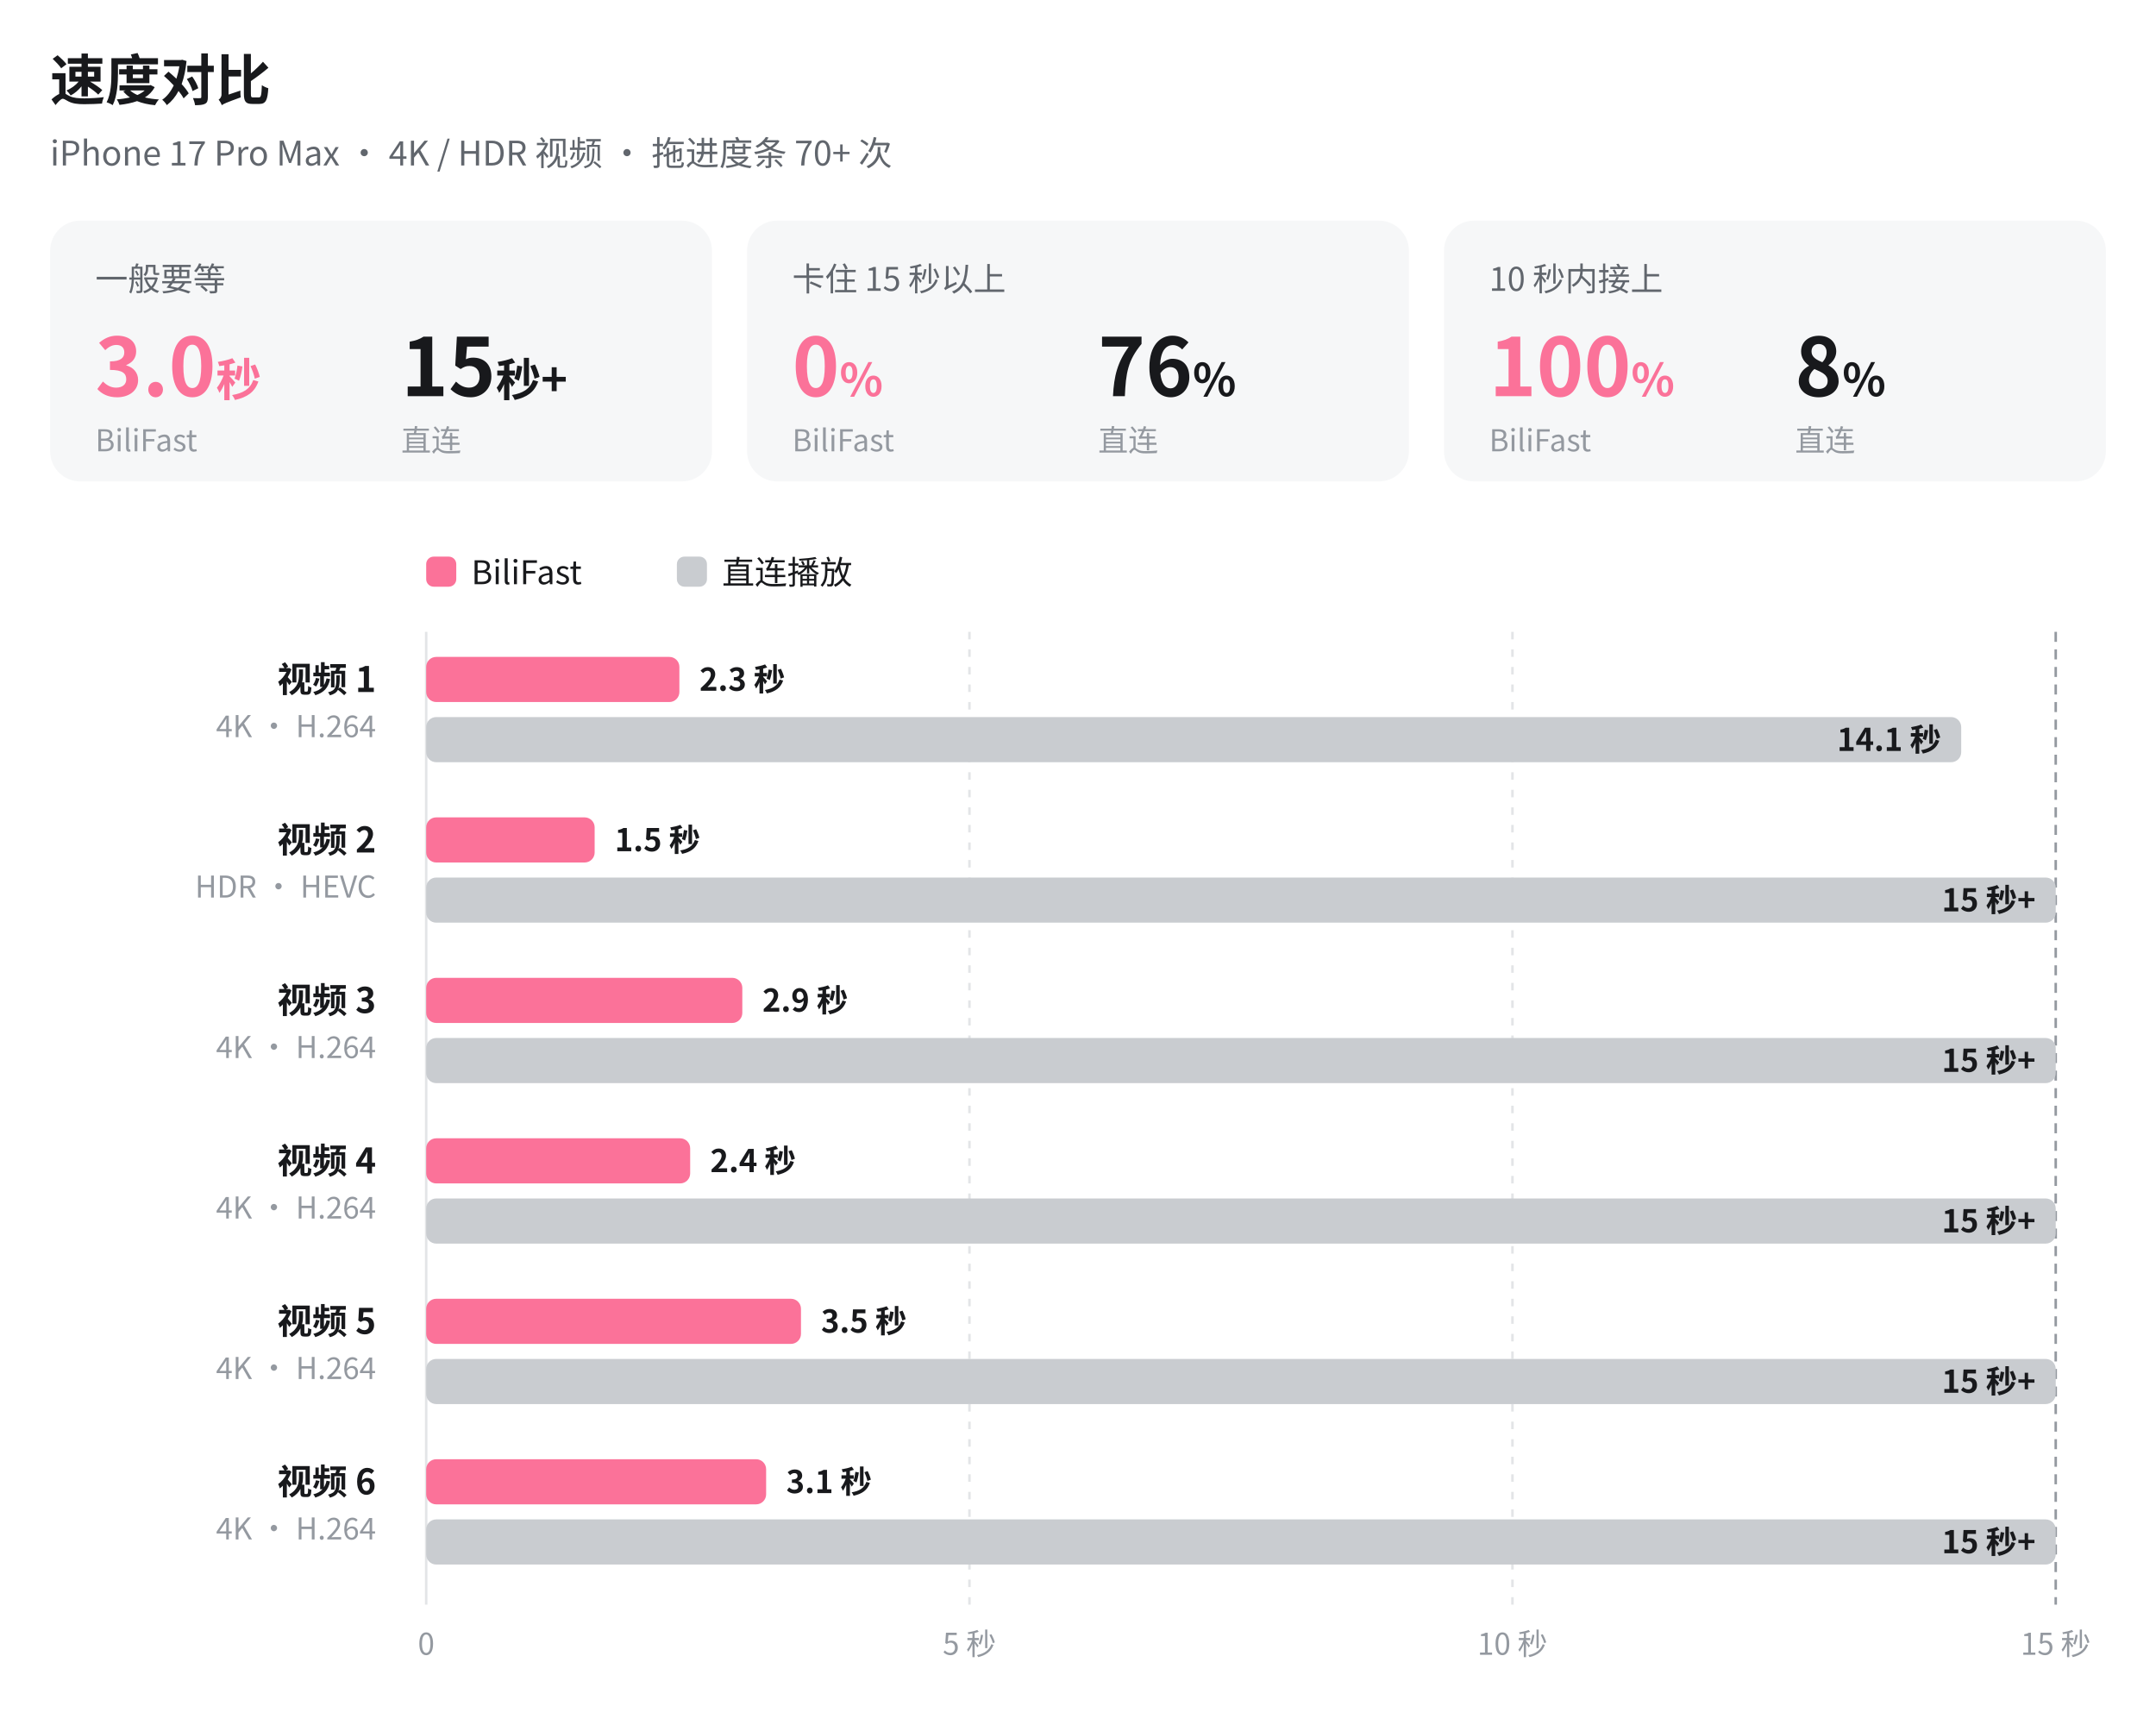
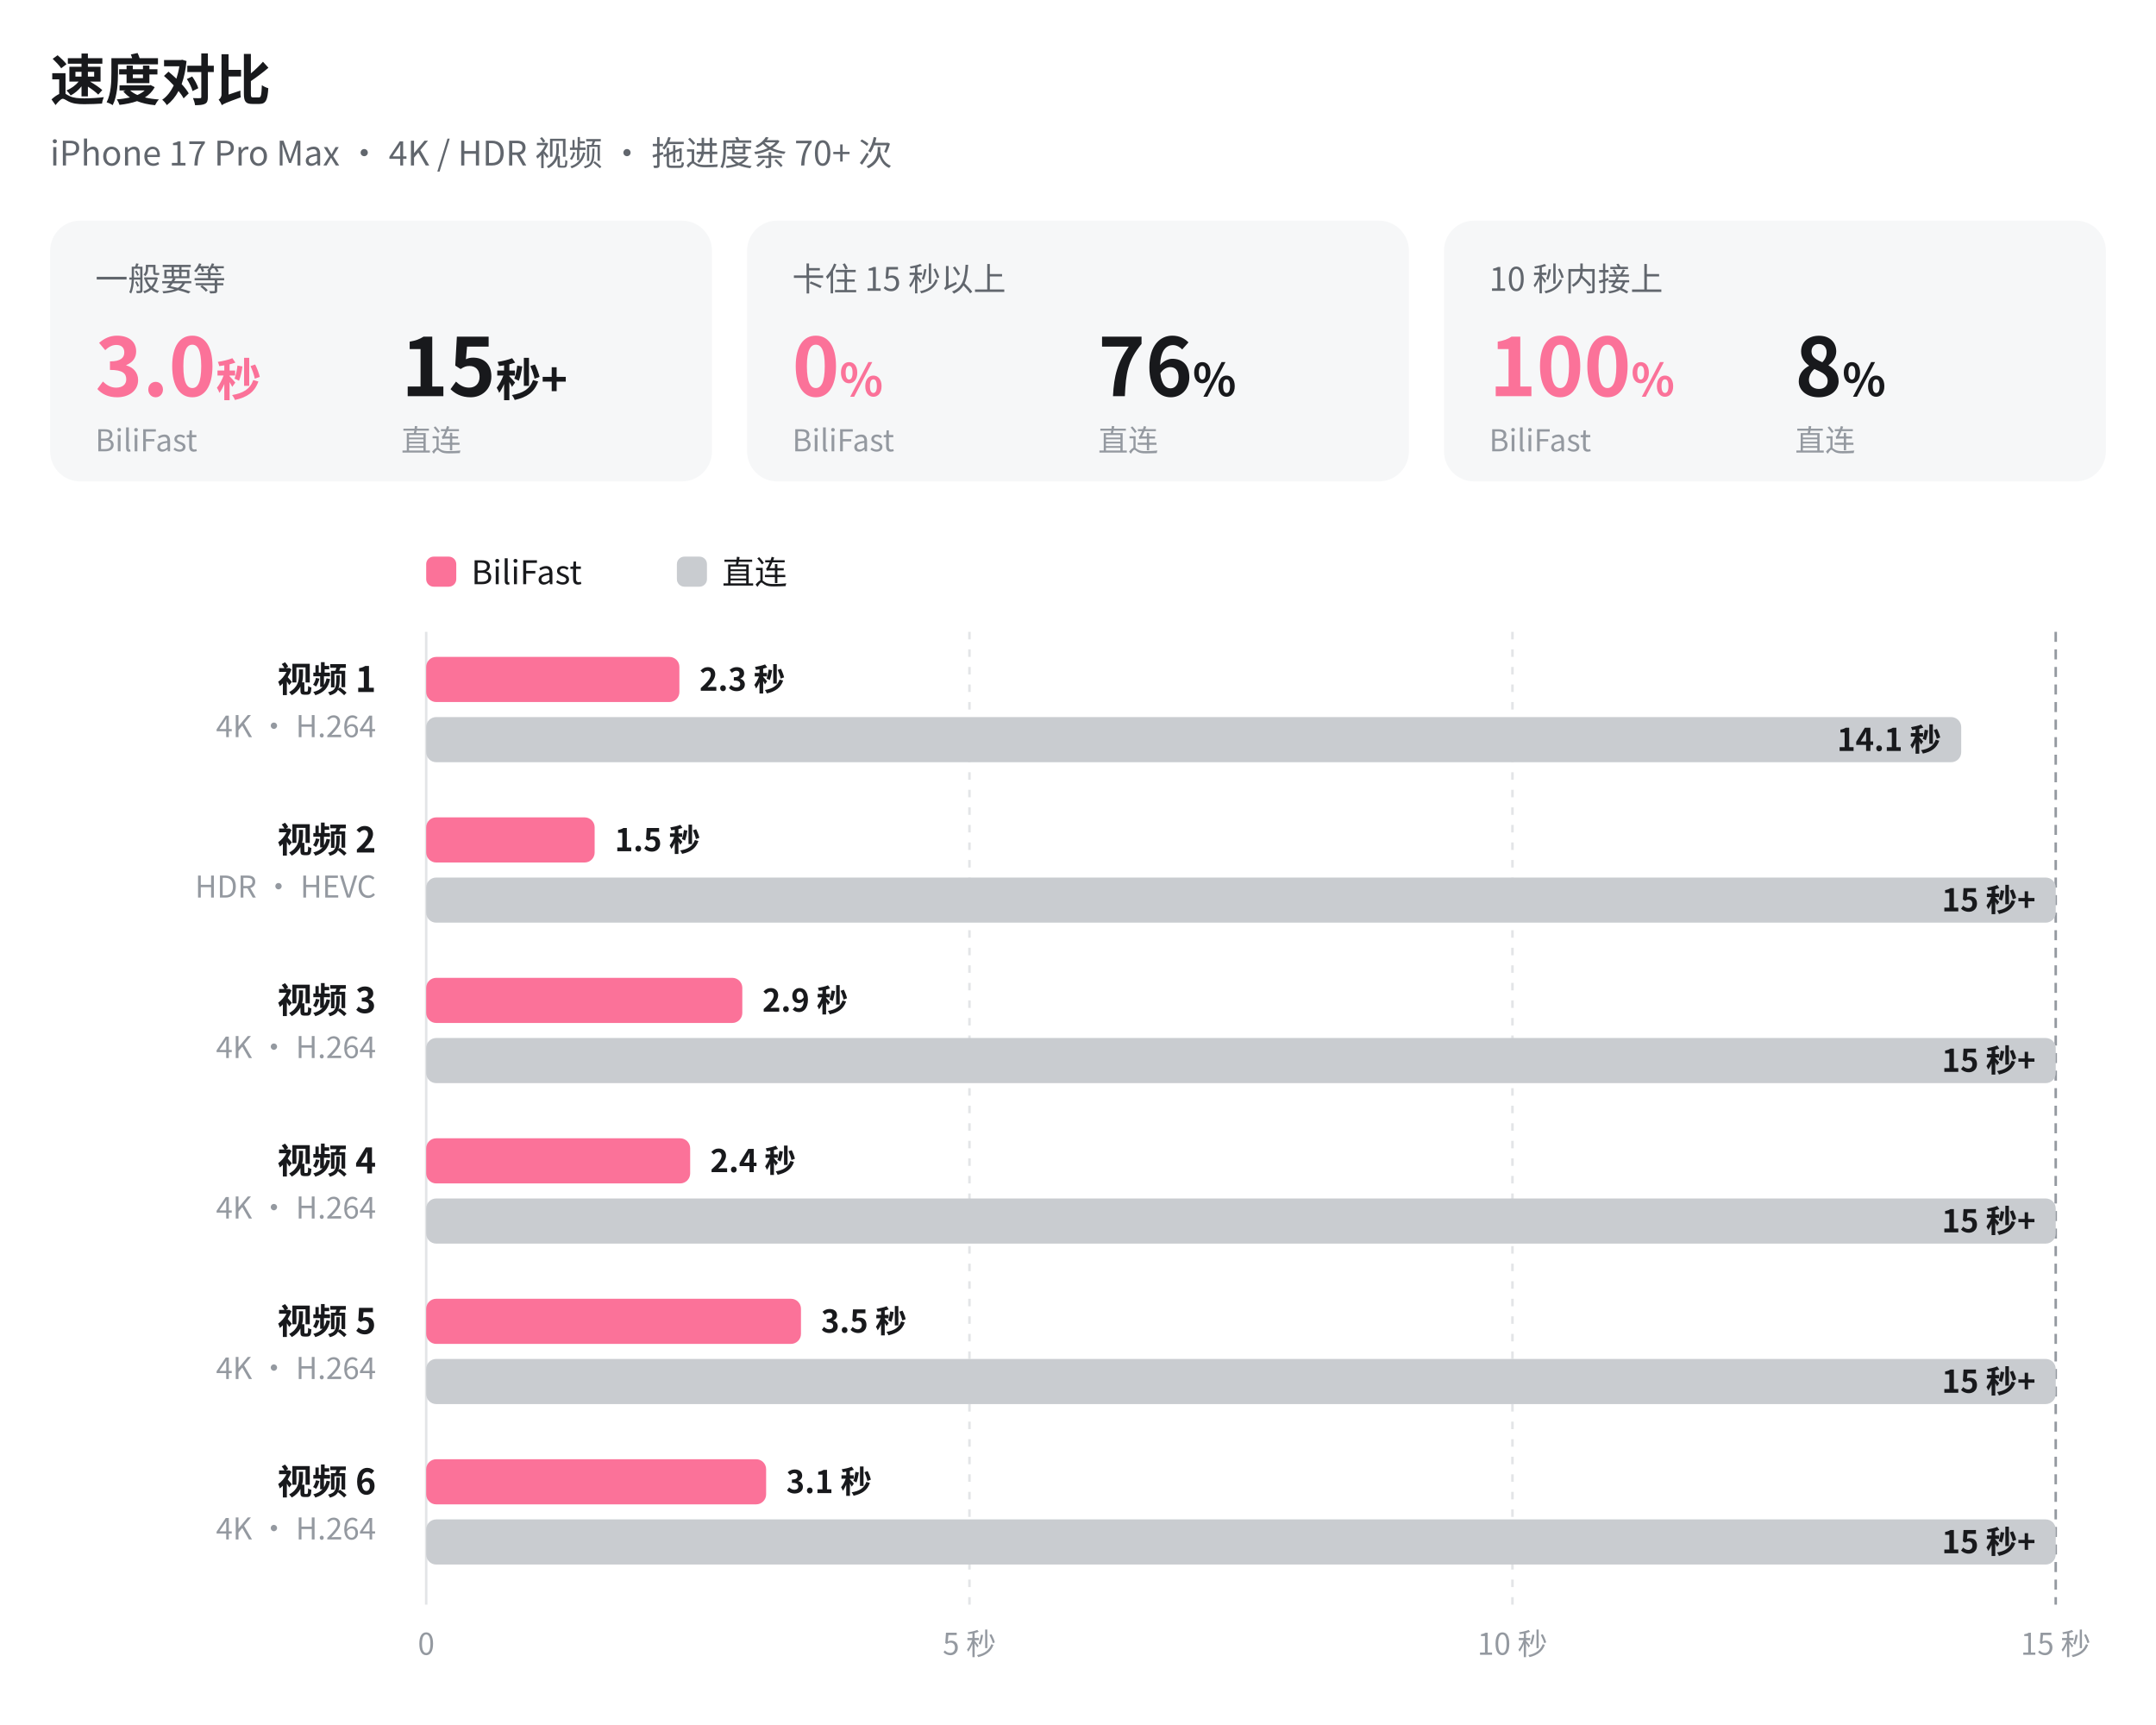
<svg xmlns="http://www.w3.org/2000/svg" viewBox="0 0 860 688" width="860" height="688" role="img" aria-labelledby="title desc">
  <style>
    text { font-family: -apple-system, BlinkMacSystemFont, "PingFang SC", "Microsoft YaHei", "Noto Sans CJK SC", "Segoe UI", sans-serif; }
    .ink { fill: #18191C; }
    .sub { fill: #61666D; }
    .faint { fill: #9499A0; }
    .card { fill: #F6F7F8; }
    .grid { stroke: #E3E5E7; }
    .limit { stroke: #9499A0; }
    .btr { fill: #FB7299; }
    .direct { fill: #C9CCD0; }
    .on-direct { fill: #18191C; }
    @media (prefers-color-scheme: dark) {
      .ink { fill: #E3E5E7; }
      .sub { fill: #9499A0; }
      .faint { fill: #6D7178; }
      .card { fill: #1E2024; }
      .grid { stroke: #2F3238; }
      .limit { stroke: #6D7178; }
      .direct { fill: #4A4D54; }
      .on-direct { fill: #E3E5E7; }
    }
  </style>
  <text x="20" y="40" class="ink" font-size="22" font-weight="700">速度对比</text>
  <text x="20" y="66" class="sub" font-size="13.5">iPhone 17 Pro Max · 4K / HDR 视频 · 拖进度条 70+ 次</text>
  <g>
    <rect x="20" y="88" width="264" height="104" rx="12" class="card" />
    <text x="38" y="116" class="sub" font-size="13">一般要等</text>
    <text x="38" y="158" class="btr" font-size="32" font-weight="700">3.0<tspan font-size="18"> 秒</tspan>
    </text>
    <text x="38" y="180" class="faint" font-size="12">BiliFast</text>
    <text x="160" y="158" class="ink" font-size="32" font-weight="700">15<tspan font-size="18"> 秒+</tspan>
    </text>
    <text x="160" y="180" class="faint" font-size="12">直连</text>
    <rect x="298" y="88" width="264" height="104" rx="12" class="card" />
    <text x="316" y="116" class="sub" font-size="13">卡住 15 秒以上</text>
    <text x="316" y="158" class="btr" font-size="32" font-weight="700">0<tspan font-size="18">%</tspan>
    </text>
    <text x="316" y="180" class="faint" font-size="12">BiliFast</text>
    <text x="438" y="158" class="ink" font-size="32" font-weight="700">76<tspan font-size="18">%</tspan>
    </text>
    <text x="438" y="180" class="faint" font-size="12">直连</text>
    <rect x="576" y="88" width="264" height="104" rx="12" class="card" />
    <text x="594" y="116" class="sub" font-size="13">10 秒内接上</text>
    <text x="594" y="158" class="btr" font-size="32" font-weight="700">100<tspan font-size="18">%</tspan>
    </text>
    <text x="594" y="180" class="faint" font-size="12">BiliFast</text>
    <text x="716" y="158" class="ink" font-size="32" font-weight="700">8<tspan font-size="18">%</tspan>
    </text>
    <text x="716" y="180" class="faint" font-size="12">直连</text>
  </g>
  <g font-size="13">
    <rect x="170" y="222" width="12" height="12" rx="3" class="btr" />
    <text x="188" y="233" class="ink">BiliFast</text>
    <rect x="270" y="222" width="12" height="12" rx="3" class="direct" />
-     <text x="288" y="233" class="ink">直连播放</text>
+     <text x="288" y="233" class="ink">直连</text>
  </g>
  <g stroke-width="1">
    <line x1="170" y1="252" x2="170" y2="640" class="grid" />
    <line x1="386.7" y1="252" x2="386.7" y2="640" class="grid" stroke-dasharray="3 4" />
    <line x1="603.3" y1="252" x2="603.3" y2="640" class="grid" stroke-dasharray="3 4" />
    <line x1="820" y1="252" x2="820" y2="640" class="limit" stroke-dasharray="4 3" />
  </g>
  <g font-size="12" class="faint" text-anchor="middle">
    <text x="170" y="660">0</text>
    <text x="386.7" y="660">5 秒</text>
    <text x="603.3" y="660">10 秒</text>
    <text x="820" y="660">15 秒</text>
  </g>
  <g>
    <text x="150" y="276" class="ink" font-size="14" font-weight="600" text-anchor="end">视频 1</text>
    <text x="150" y="294" class="faint" font-size="12" text-anchor="end">4K · H.264</text>
    <rect x="170" y="262" width="101.0" height="18" rx="4" class="btr" />
    <text x="279.0" y="275.5" class="ink" font-size="12.5" font-weight="600">2.3 秒</text>
    <rect x="170" y="286" width="612.3" height="18" rx="4" class="direct" />
    <text x="774.3" y="299.5" class="on-direct" font-size="12.5" font-weight="600" text-anchor="end">14.1 秒</text>
    <text x="150" y="340" class="ink" font-size="14" font-weight="600" text-anchor="end">视频 2</text>
    <text x="150" y="358" class="faint" font-size="12" text-anchor="end">HDR · HEVC</text>
    <rect x="170" y="326" width="67.2" height="18" rx="4" class="btr" />
    <text x="245.2" y="339.5" class="ink" font-size="12.5" font-weight="600">1.5 秒</text>
    <rect x="170" y="350" width="650.0" height="18" rx="4" class="direct" />
    <text x="812.0" y="363.5" class="on-direct" font-size="12.5" font-weight="600" text-anchor="end">15 秒+</text>
    <text x="150" y="404" class="ink" font-size="14" font-weight="600" text-anchor="end">视频 3</text>
    <text x="150" y="422" class="faint" font-size="12" text-anchor="end">4K · H.264</text>
    <rect x="170" y="390" width="126.1" height="18" rx="4" class="btr" />
    <text x="304.1" y="403.5" class="ink" font-size="12.5" font-weight="600">2.9 秒</text>
    <rect x="170" y="414" width="650.0" height="18" rx="4" class="direct" />
    <text x="812.0" y="427.5" class="on-direct" font-size="12.5" font-weight="600" text-anchor="end">15 秒+</text>
    <text x="150" y="468" class="ink" font-size="14" font-weight="600" text-anchor="end">视频 4</text>
    <text x="150" y="486" class="faint" font-size="12" text-anchor="end">4K · H.264</text>
    <rect x="170" y="454" width="105.3" height="18" rx="4" class="btr" />
    <text x="283.3" y="467.5" class="ink" font-size="12.5" font-weight="600">2.4 秒</text>
    <rect x="170" y="478" width="650.0" height="18" rx="4" class="direct" />
    <text x="812.0" y="491.5" class="on-direct" font-size="12.5" font-weight="600" text-anchor="end">15 秒+</text>
    <text x="150" y="532" class="ink" font-size="14" font-weight="600" text-anchor="end">视频 5</text>
    <text x="150" y="550" class="faint" font-size="12" text-anchor="end">4K · H.264</text>
    <rect x="170" y="518" width="149.5" height="18" rx="4" class="btr" />
    <text x="327.5" y="531.5" class="ink" font-size="12.5" font-weight="600">3.5 秒</text>
    <rect x="170" y="542" width="650.0" height="18" rx="4" class="direct" />
    <text x="812.0" y="555.5" class="on-direct" font-size="12.5" font-weight="600" text-anchor="end">15 秒+</text>
    <text x="150" y="596" class="ink" font-size="14" font-weight="600" text-anchor="end">视频 6</text>
    <text x="150" y="614" class="faint" font-size="12" text-anchor="end">4K · H.264</text>
    <rect x="170" y="582" width="135.6" height="18" rx="4" class="btr" />
    <text x="313.6" y="595.5" class="ink" font-size="12.5" font-weight="600">3.1 秒</text>
    <rect x="170" y="606" width="650.0" height="18" rx="4" class="direct" />
    <text x="812.0" y="619.5" class="on-direct" font-size="12.5" font-weight="600" text-anchor="end">15 秒+</text>
  </g>
</svg>
